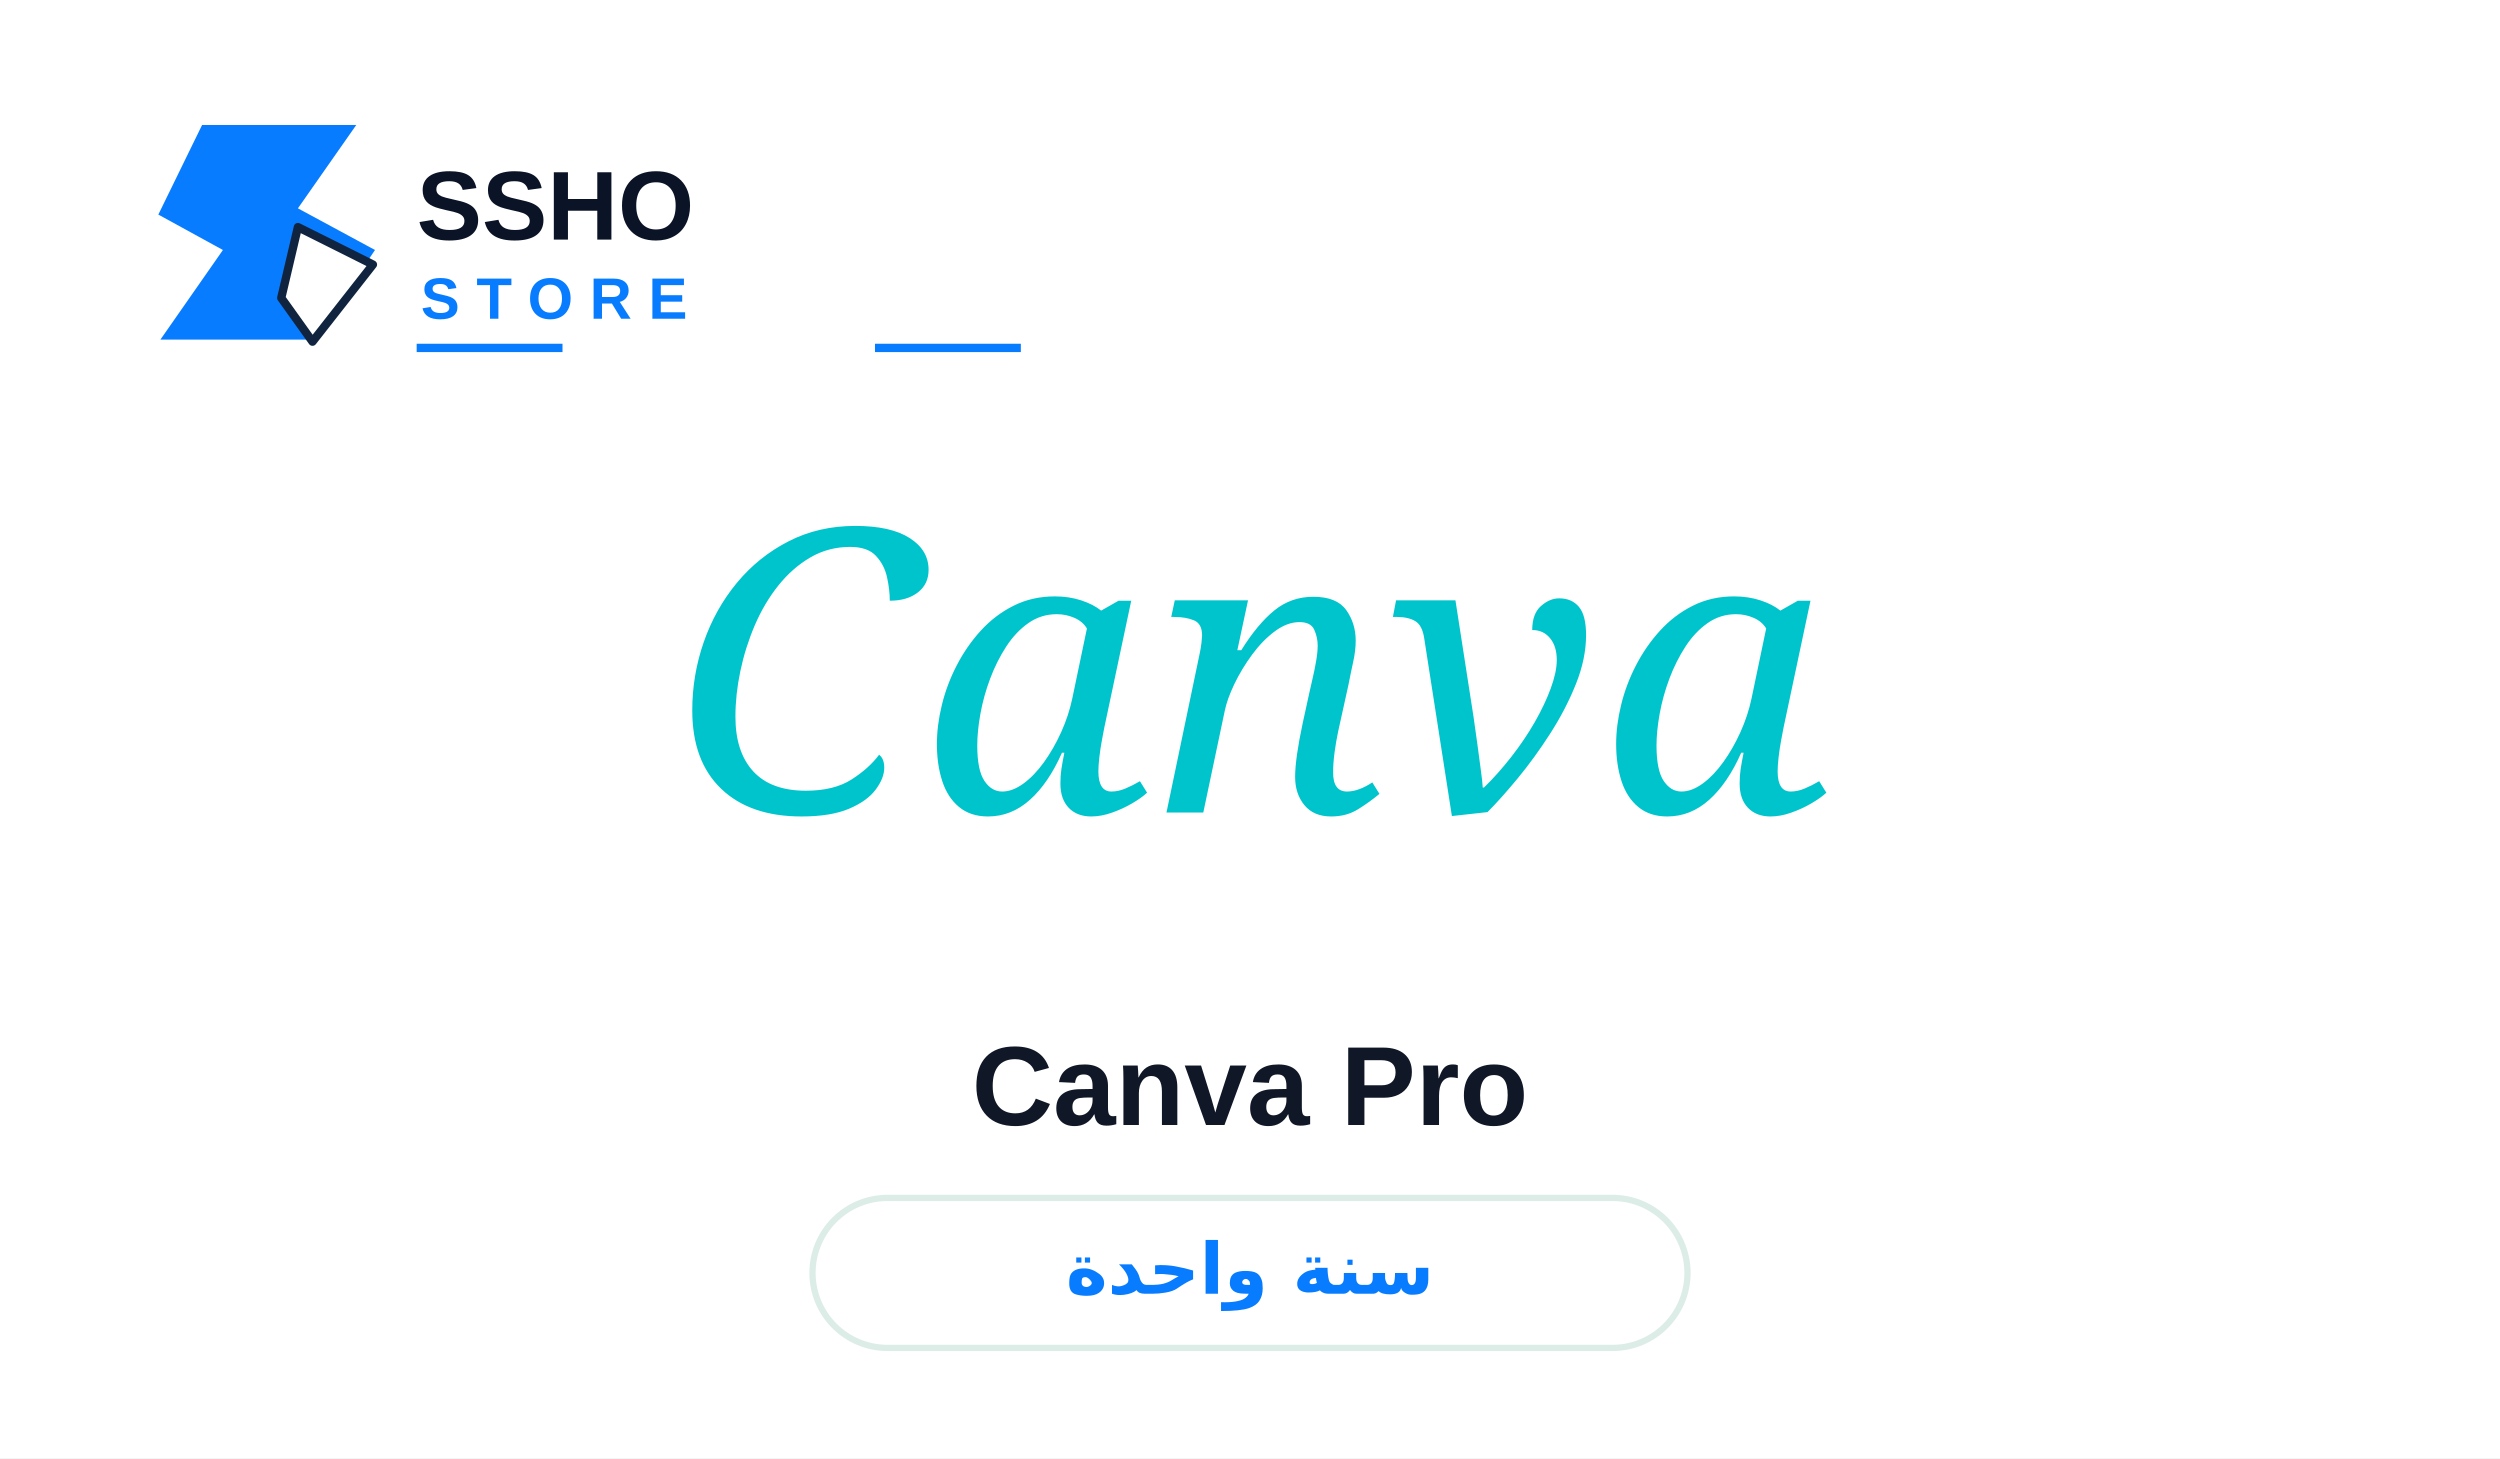
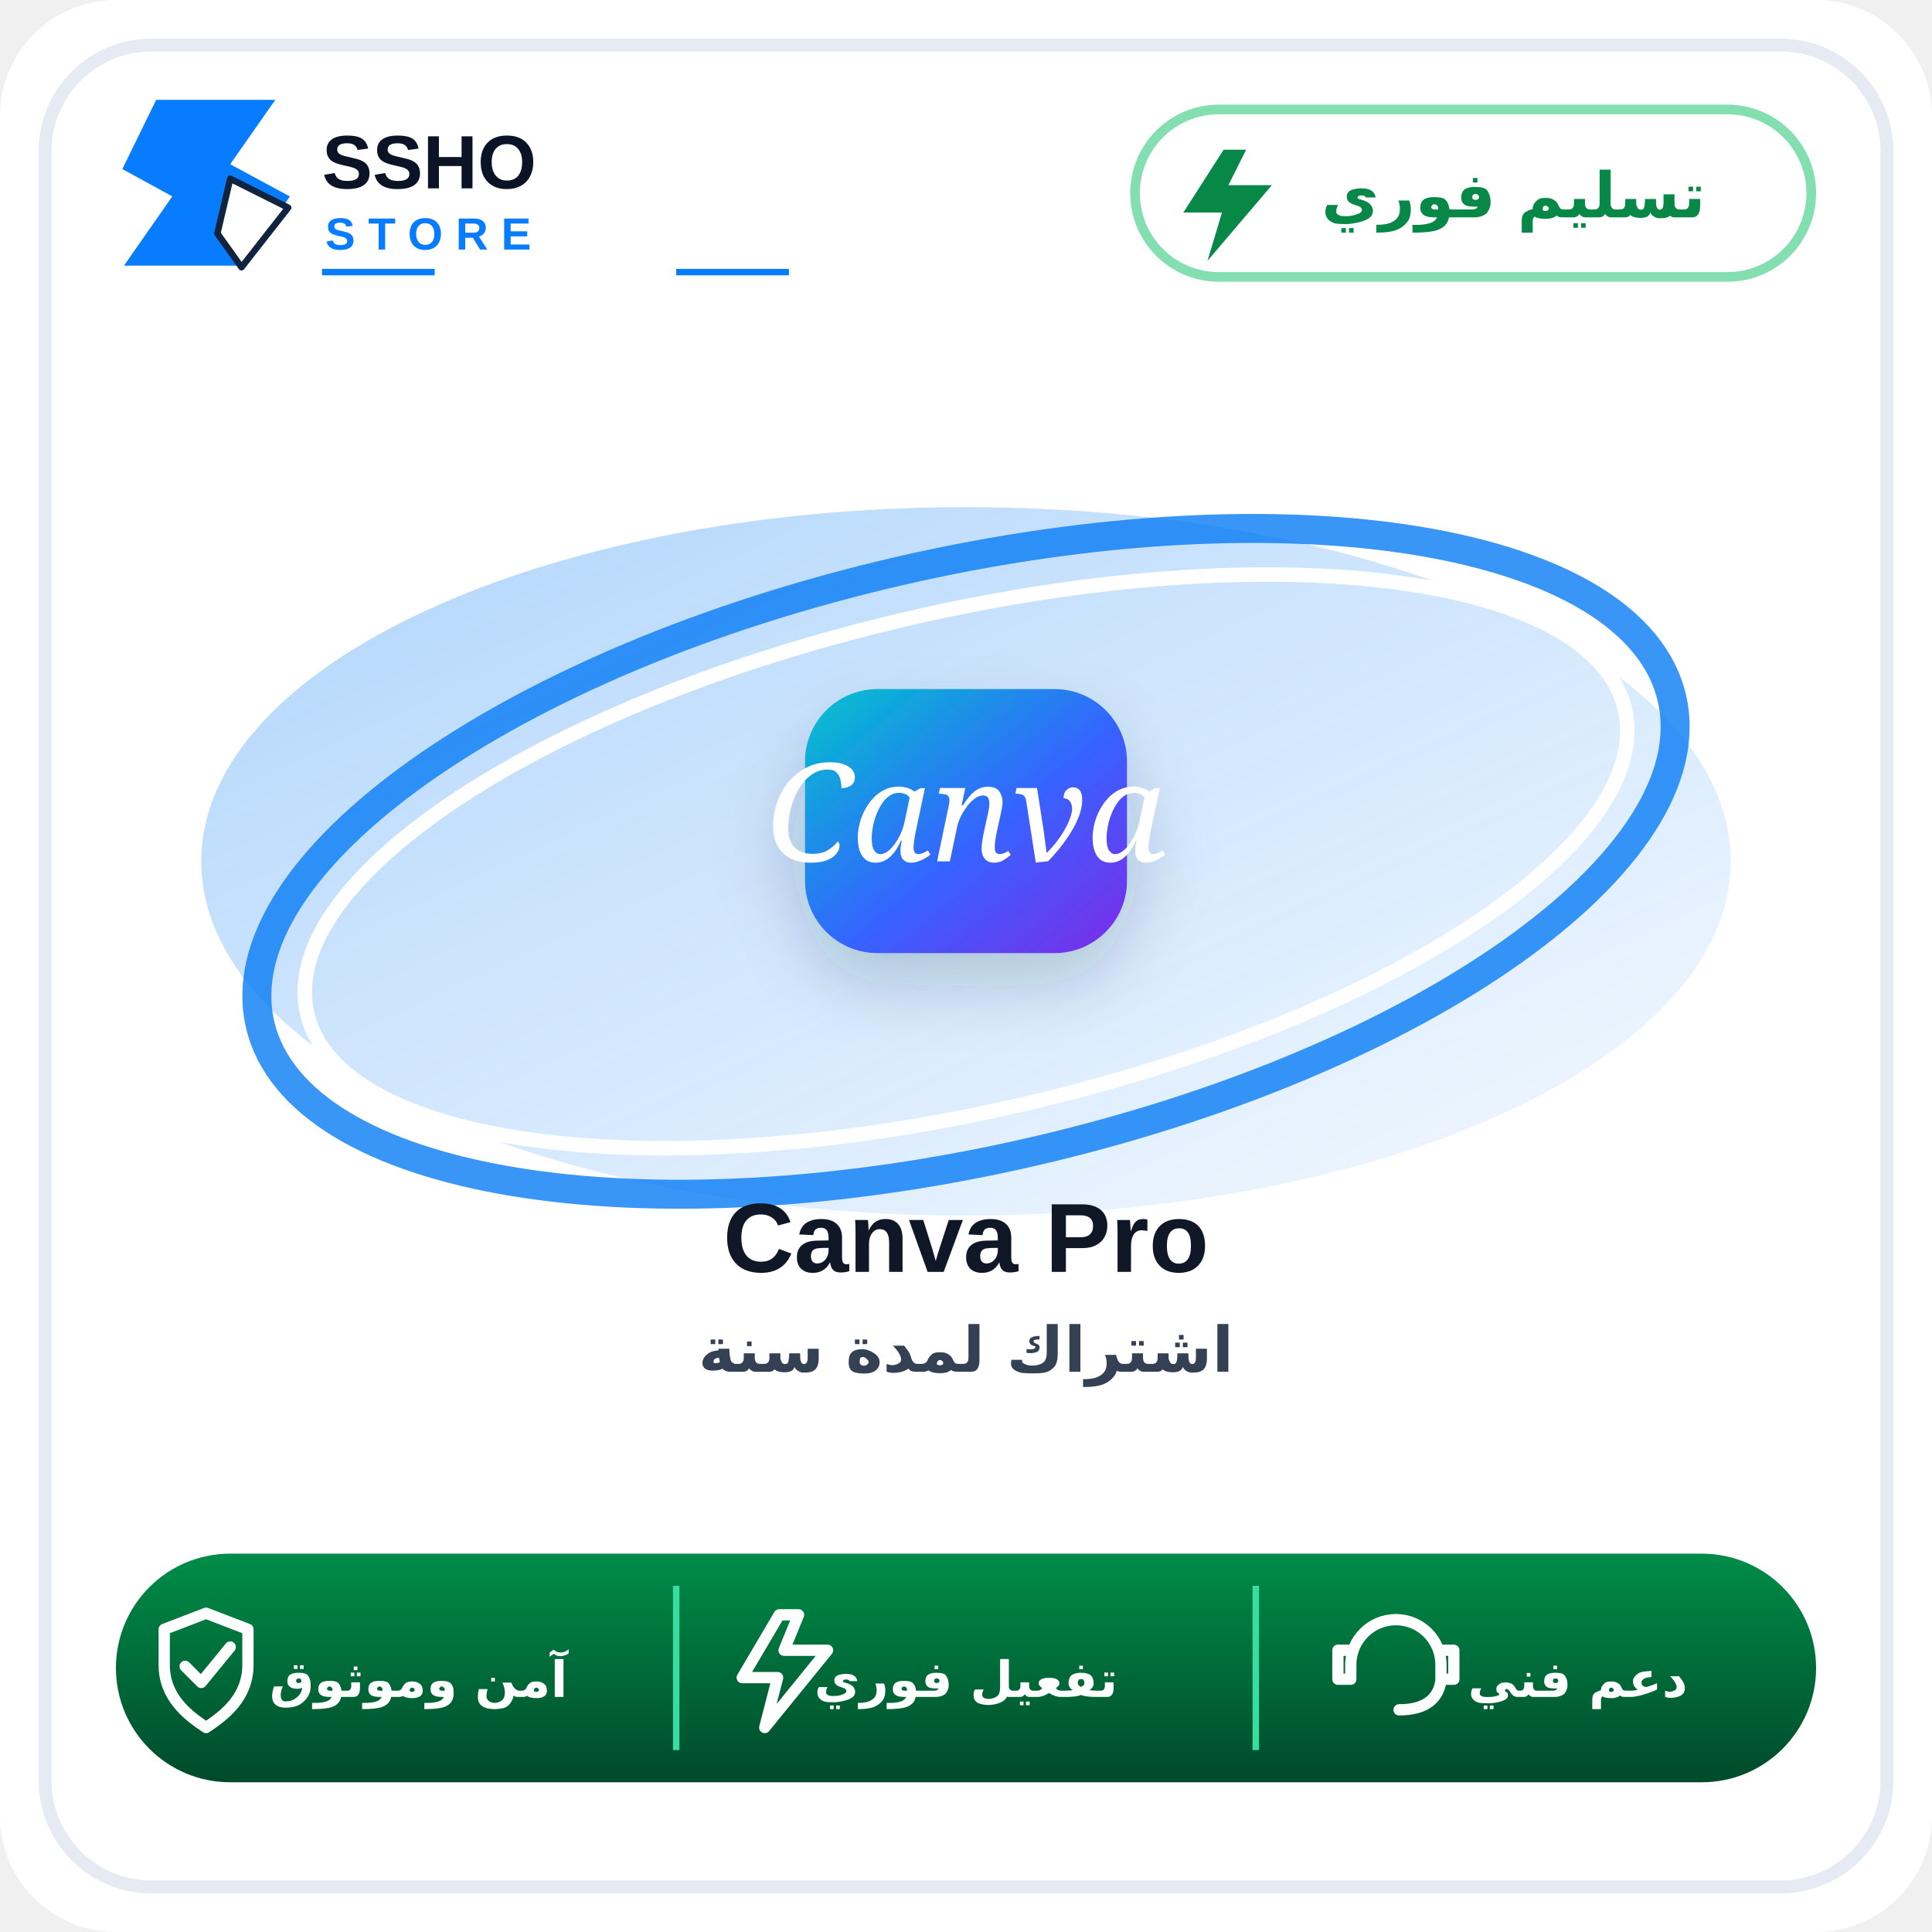
- <svg xmlns="http://www.w3.org/2000/svg" width="1200" height="700" viewBox="0 0 1200 700" role="img" aria-label="Canva Pro - سنة واحدة">
-   <rect width="1200" height="700" fill="#fff" />
-   <g transform="translate(65 48)">
-     <path d="M32 12h74l-28 40 37 20-29 43H12l30-43-31-17Z" fill="#087cff" />
+ <svg xmlns="http://www.w3.org/2000/svg" width="1200" height="1200" viewBox="0 0 1200 1200" role="img" aria-label="Canva Pro - سنة كاملة">
+   <defs>
+     <linearGradient id="orb" x1="0" y1="0" x2="1" y2="1">
+       <stop stop-color="#087cf5" stop-opacity=".32" />
+       <stop offset="1" stop-color="#087cf5" stop-opacity=".04" />
+     </linearGradient>
+     <linearGradient id="green" x1="0" y1="0" x2="0" y2="1">
+       <stop stop-color="#008c48" />
+       <stop offset="1" stop-color="#004a2a" />
+     </linearGradient>
+     <linearGradient id="canva" x1="0" y1="0" x2="1" y2="1">
+       <stop stop-color="#00c4cc" />
+       <stop offset=".55" stop-color="#3564ff" />
+       <stop offset="1" stop-color="#7d2ae8" />
+     </linearGradient>
+     <linearGradient id="gem" x1="0" y1="0" x2="1" y2="1">
+       <stop stop-color="#4285f4" />
+       <stop offset=".45" stop-color="#a142f4" />
+       <stop offset=".72" stop-color="#ea4335" />
+       <stop offset="1" stop-color="#fbbc04" />
+     </linearGradient>
+     <filter id="shadow" x="-30%" y="-30%" width="160%" height="170%">
+       <feDropShadow dx="0" dy="20" stdDeviation="20" flood-color="#15223a" flood-opacity=".18" />
+     </filter>
+   </defs>
+   <rect width="1200" height="1200" rx="72" fill="#fff" />
+   <rect x="28" y="28" width="1144" height="1144" rx="66" fill="#fff" stroke="#e5eaf3" stroke-width="8" />
+   <g transform="translate(65 50)">
+     <path d="M32 12h74L78 52l37 20-29 43H12l30-43-31-17Z" fill="#087cff" />
    <path d="M78 61 114 79 85 116 70 95Z" fill="#fff" stroke="#10243f" stroke-width="4" stroke-linejoin="round" />
    <text x="135" y="67" font-family="Arial,sans-serif" font-size="47" font-weight="900" fill="#0b1426">SSHO</text>
    <text x="137" y="105" font-family="Arial,sans-serif" font-size="28" font-weight="800" letter-spacing="8" fill="#087cff">STORE</text>
    <path d="M135 119h70M355 119h70" stroke="#087cff" stroke-width="4" />
  </g>
-   <text x="600" y="390" text-anchor="middle" font-family="Georgia,serif" font-style="italic" font-size="190" fill="#00c4cc">Canva</text>
-   <text x="600" y="540" text-anchor="middle" font-family="Arial,sans-serif" font-size="54" font-weight="800" fill="#101827">Canva Pro</text>
-   <rect x="390" y="575" width="420" height="72" rx="36" fill="#fff" stroke="#dcece6" stroke-width="3" />
-   <text x="600" y="621" text-anchor="middle" font-family="Arial,sans-serif" font-size="34" font-weight="700" fill="#087cff">سنة واحدة</text>
+   <rect x="705" y="68" width="420" height="104" rx="52" fill="#fff" stroke="#83dfb0" stroke-width="6" />
+   <path d="M760 93l-25 39h24l-9 30 40-47h-27l11-22Z" fill="#078847" />
+   <text x="940" y="135" text-anchor="middle" font-family="Arial,sans-serif" font-size="39" font-weight="800" fill="#078847">تسليم فوري</text>
+   <ellipse cx="600" cy="535" rx="475" ry="220" fill="url(#orb)" />
+   <ellipse cx="600" cy="535" rx="450" ry="185" fill="none" stroke="#087cf5" stroke-opacity=".8" stroke-width="18" transform="rotate(-13 600 535)" />
+   <ellipse cx="600" cy="535" rx="420" ry="155" fill="none" stroke="#fff" stroke-width="9" transform="rotate(-13 600 535)" />
+   <g transform="translate(600 510)" filter="url(#shadow)">
+     <rect x="-100" y="-82" width="200" height="164" rx="45" fill="url(#canva)" />
+     <text x="0" y="25" text-anchor="middle" font-family="Georgia,serif" font-style="italic" font-size="85" fill="#fff">Canva</text>
+   </g>
+   <text x="600" y="790" text-anchor="middle" font-family="Arial,sans-serif" font-size="61" font-weight="900" fill="#101827">Canva Pro</text>
+   <text x="600" y="852" text-anchor="middle" font-family="Arial,sans-serif" font-size="39" font-weight="700" fill="#344054">اشتراك لمدة سنة</text>
+   <rect x="72" y="965" width="1056" height="142" rx="71" fill="url(#green)" />
+   <path d="M420 985v102M780 985v102" stroke="#39dca1" stroke-width="4" />
+   <g fill="none" stroke="#fff" stroke-width="7" stroke-linecap="round" stroke-linejoin="round">
+     <path d="M128 1002l26 10v22c0 20-14 31-26 39-12-8-26-19-26-39v-22Z" />
+     <path d="m115 1035 10 10 18-22" />
+     <path d="M484 1003l-23 39h22l-8 31 39-48h-27l9-22Z" />
+     <path d="M839 1043v-9a28 28 0 0 1 56 0v9M839 1043h-8v-18h8M895 1043h8v-18h-8M895 1044c-2 13-12 18-26 18" />
+   </g>
+   <text x="260" y="1054" text-anchor="middle" font-family="Arial,sans-serif" font-size="31" font-weight="700" fill="#fff">آمن وموثوق</text>
+   <text x="600" y="1054" text-anchor="middle" font-family="Arial,sans-serif" font-size="31" font-weight="700" fill="#fff">تفعيل فوري</text>
+   <text x="980" y="1054" text-anchor="middle" font-family="Arial,sans-serif" font-size="31" font-weight="700" fill="#fff">دعم فني</text>
</svg>
